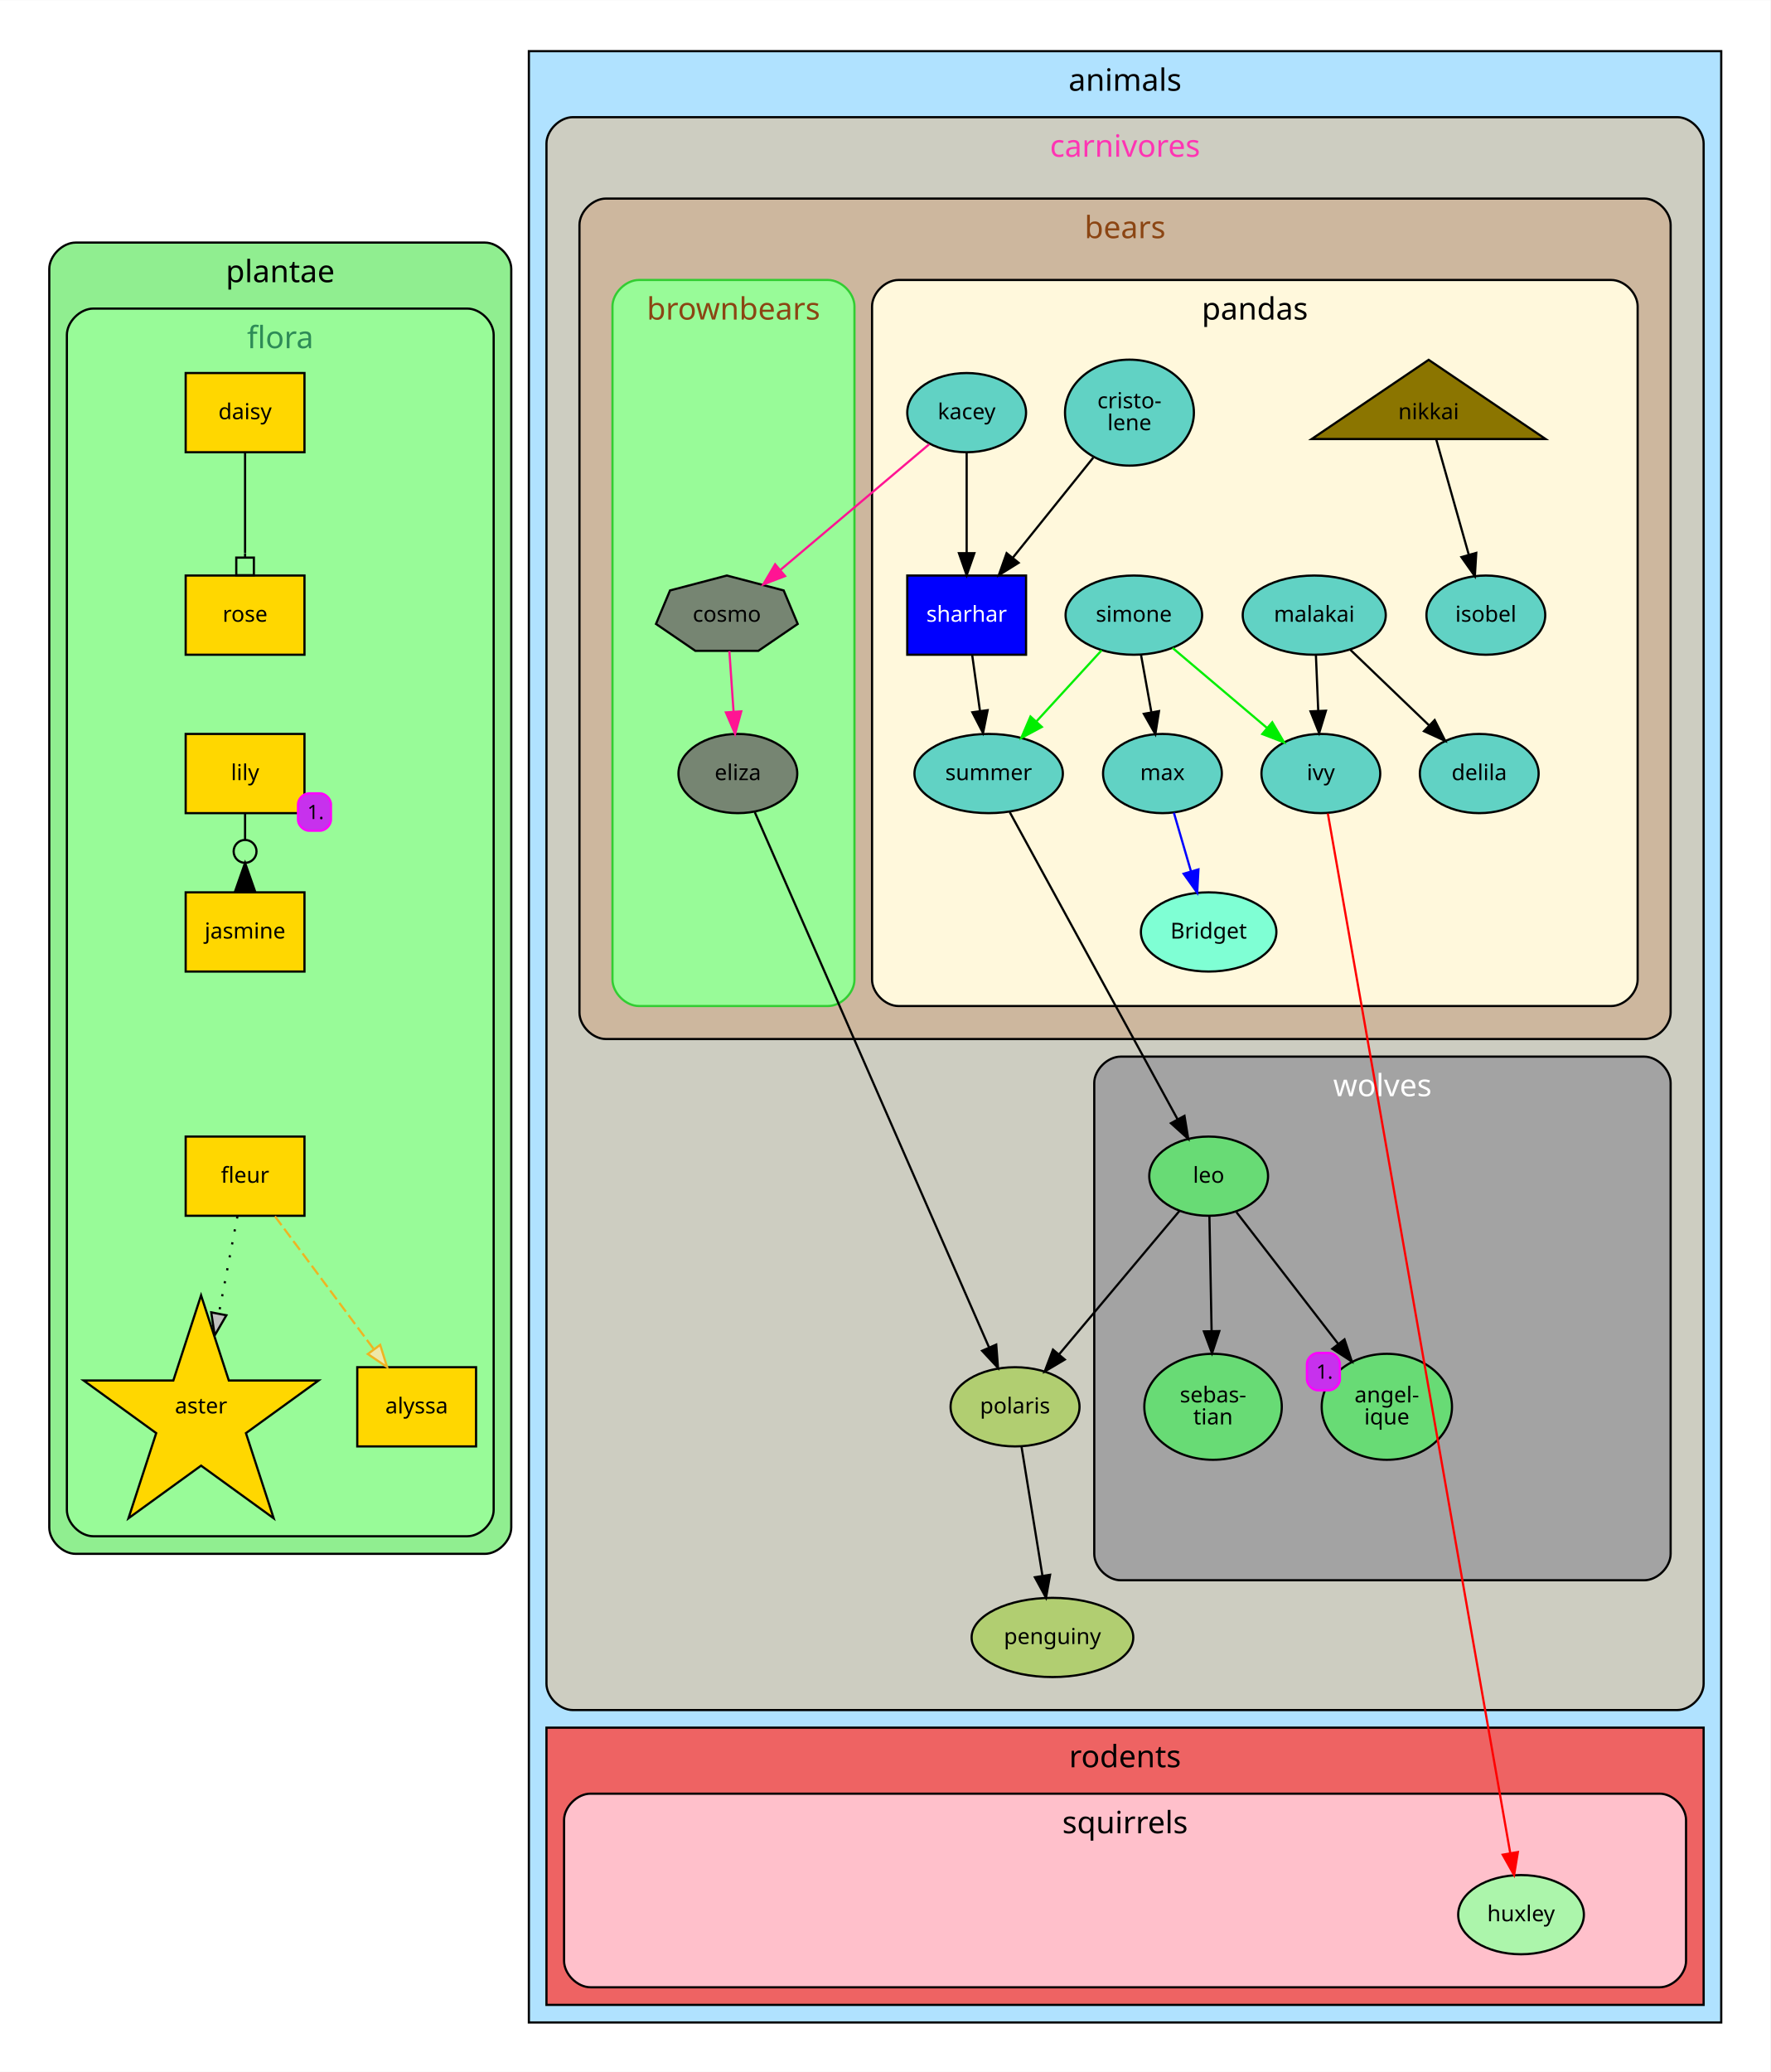
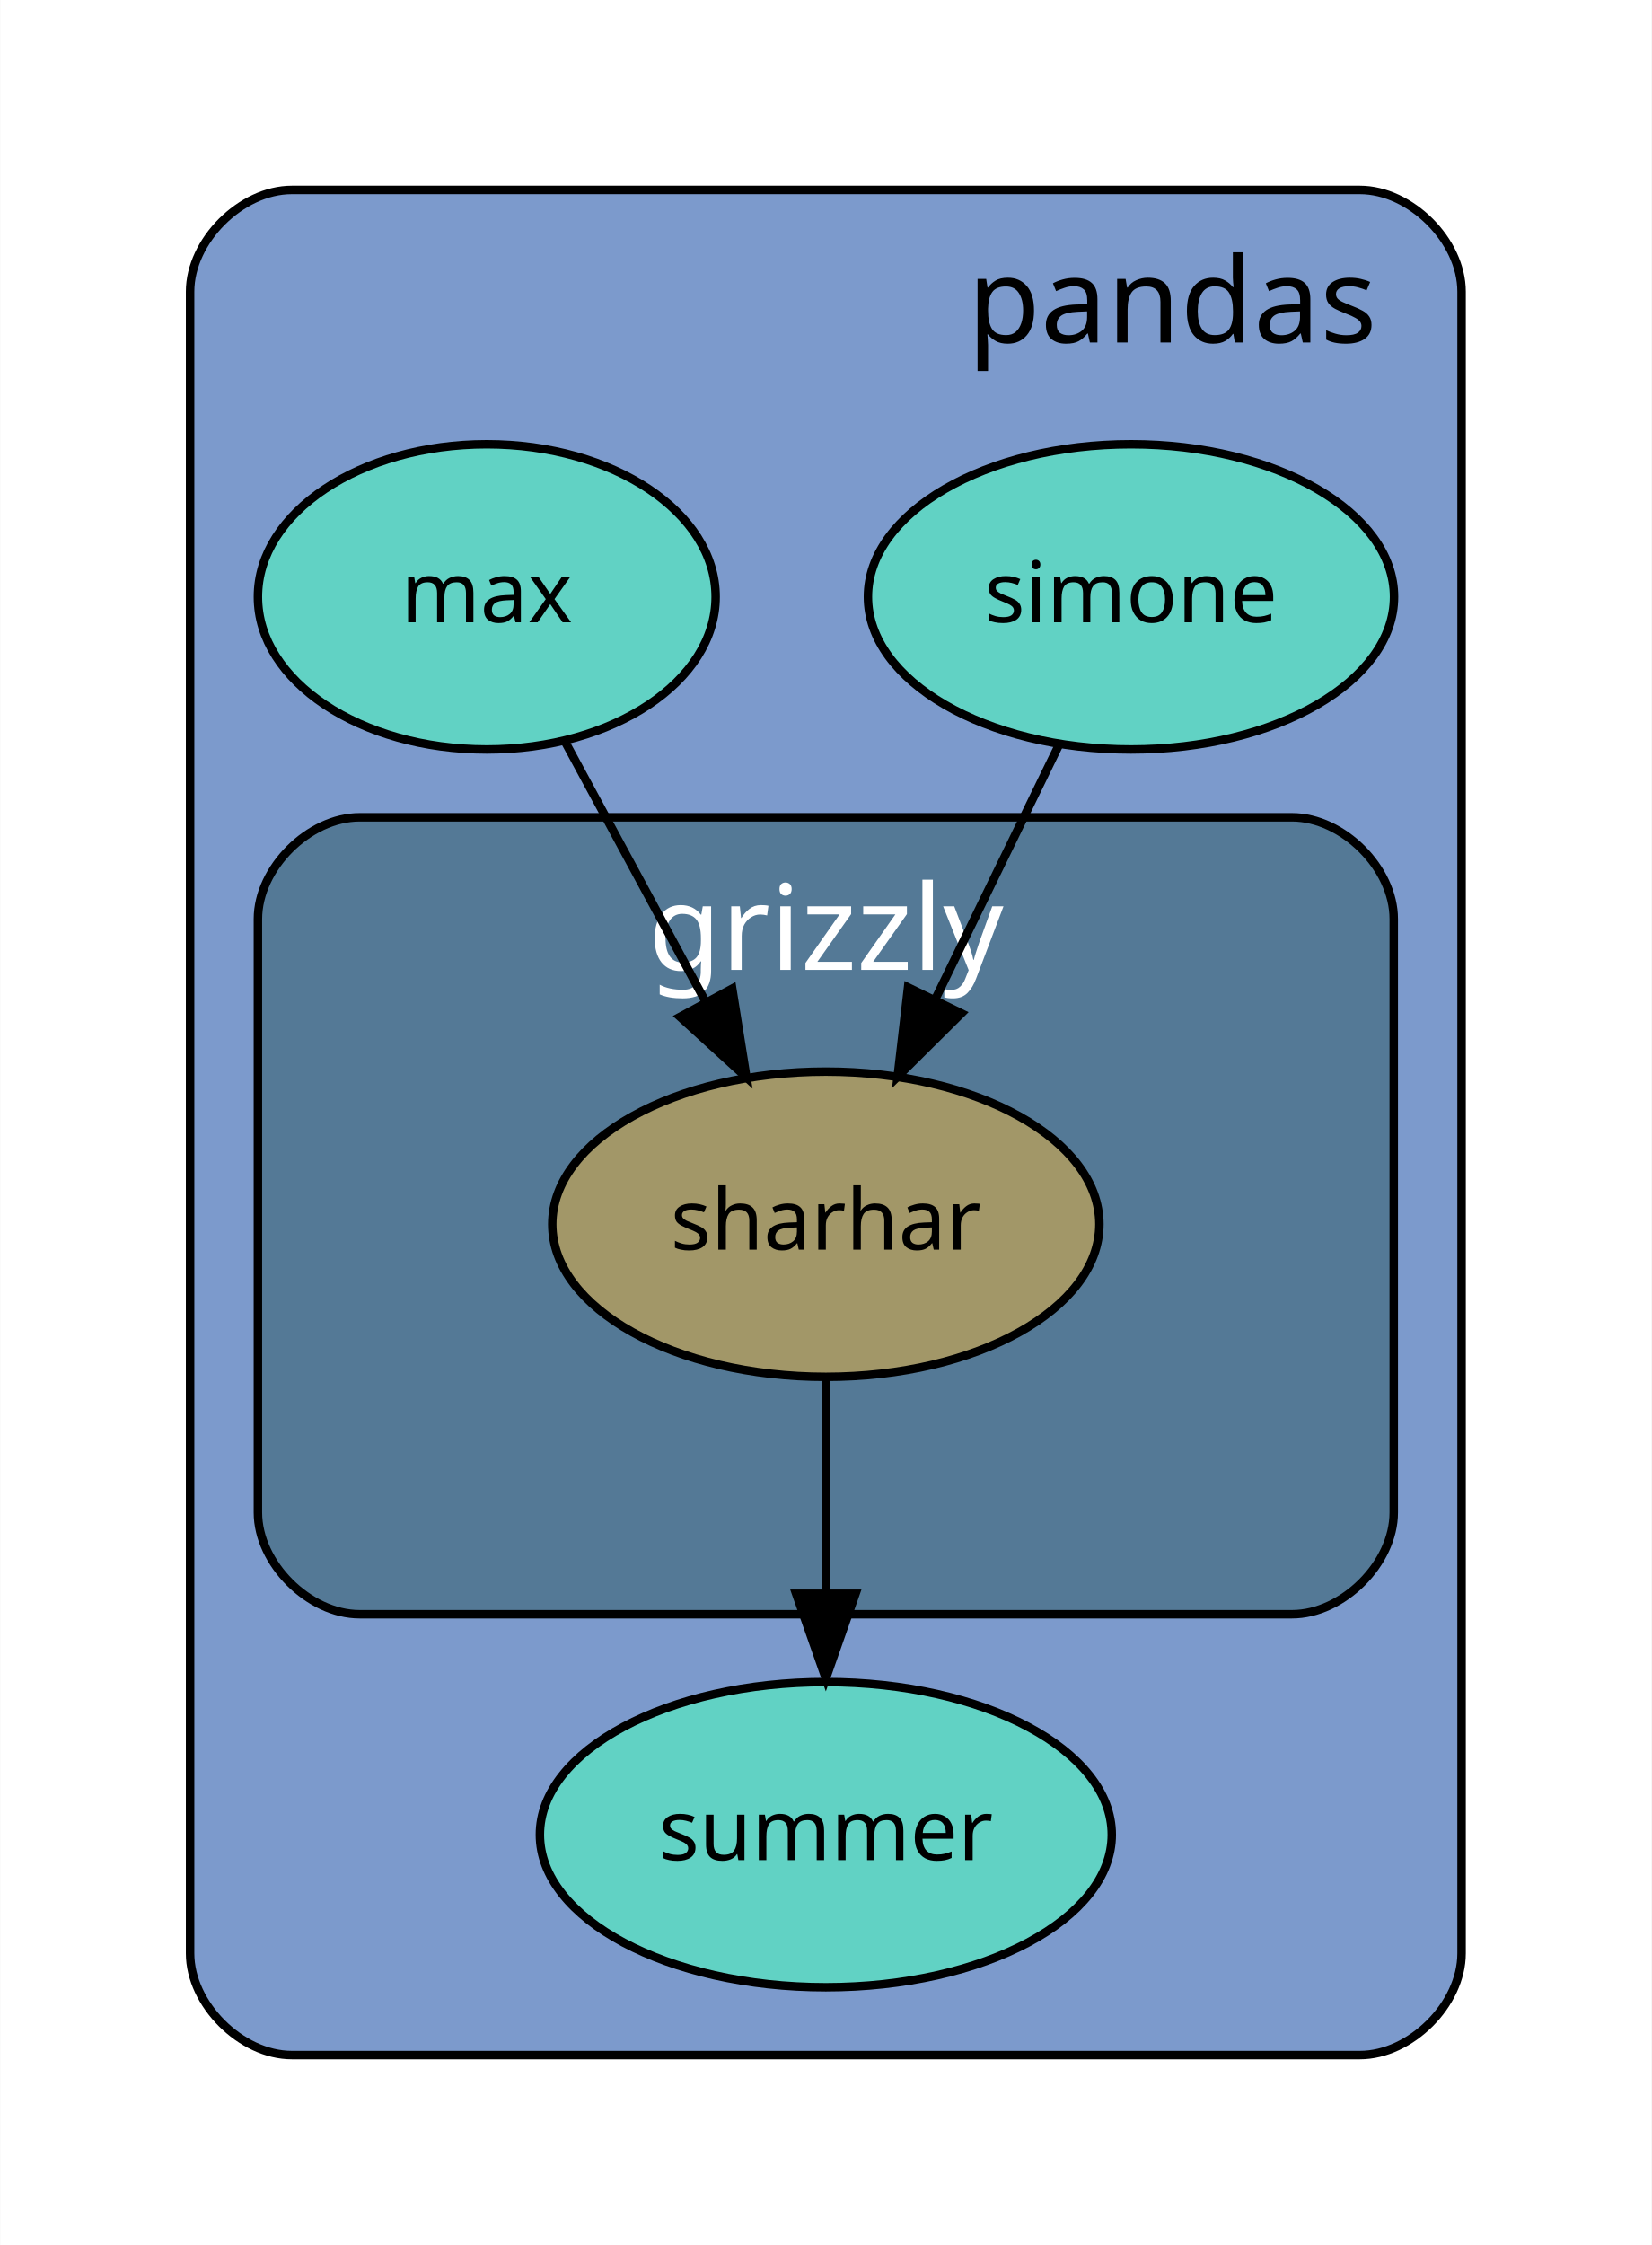
- <svg xmlns="http://www.w3.org/2000/svg" xmlns:xlink="http://www.w3.org/1999/xlink" width="805pt" height="942pt" viewBox="0.00 0.00 804.80 941.55">
-   <g id="graph0" class="graph" transform="scale(1 1) rotate(0) translate(14.4 927.1489)">
-     <polygon fill="#ffffff" stroke="transparent" points="-14.4,14.4 -14.4,-927.149 790.4,-927.149 790.4,14.4 -14.4,14.4" />
+ <svg xmlns="http://www.w3.org/2000/svg" xmlns:xlink="http://www.w3.org/1999/xlink" width="195pt" height="265pt" viewBox="0.00 0.00 194.80 264.80">
+   <g id="graph0" class="graph" transform="scale(1 1) rotate(0) translate(14.4 250.4)">
+     <polygon fill="#ffffff" stroke="transparent" points="-14.4,14.4 -14.4,-250.4 180.4,-250.4 180.4,14.4 -14.4,14.4" />
    <g id="clust1" class="cluster">
-       <polygon fill="#b0e2ff" stroke="#000000" points="226,-904 226,-8 768,-8 768,-904 226,-904" />
-       <text text-anchor="middle" x="497" y="-886" font-family="sans-serif" font-size="14.00" fill="#000000">animals</text>
+       <path fill="#7c9acc" stroke="#000000" d="M 20,-8 l 126,0 c 6 0 12 -6 12 -12 l 0,-196 c 0 -6 -6 -12 -12 -12 l -126,0 c -6 0 -12 6 -12 12 l 0,196 c 0 6 6 12 12 12" />
+       <text text-anchor="end" x="148" y="-210" font-family="sans-serif" font-size="14.00" fill="#000000">pandas</text>
    </g>
    <g id="clust2" class="cluster">
-       <path fill="#cdcdc1" stroke="#000000" d="M 246,-150 l 502,0 c 6 0 12 -6 12 -12 l 0,-700 c 0 -6 -6 -12 -12 -12 l -502,0 c -6 0 -12 6 -12 12 l 0,700 c 0 6 6 12 12 12" />
-       <text text-anchor="middle" x="497" y="-856" font-family="sans-serif" font-size="14.00" fill="#ff34b3">carnivores</text>
-     </g>
-     <g id="clust3" class="cluster">
-       <path fill="#cdb79e" stroke="#000000" d="M 261,-455 l 472,0 c 6 0 12 -6 12 -12 l 0,-358 c 0 -6 -6 -12 -12 -12 l -472,0 c -6 0 -12 6 -12 12 l 0,358 c 0 6 6 12 12 12" />
-       <text text-anchor="middle" x="497" y="-819" font-family="sans-serif" font-size="14.00" fill="#8b4513">bears</text>
-     </g>
-     <g id="clust4" class="cluster">
-       <path fill="#fff8dc" stroke="#000000" d="M 394,-470 l 324,0 c 6 0 12 -6 12 -12 l 0,-306 c 0 -6 -6 -12 -12 -12 l -324,0 c -6 0 -12 6 -12 12 l 0,306 c 0 6 6 12 12 12" />
-       <text text-anchor="middle" x="556" y="-782" font-family="sans-serif" font-size="14.00" fill="#000000">pandas</text>
-     </g>
-     <g id="clust5" class="cluster">
-       <path fill="#98fb98" stroke="#32cd32" d="M 276,-470 l 86,0 c 6 0 12 -6 12 -12 l 0,-306 c 0 -6 -6 -12 -12 -12 l -86,0 c -6 0 -12 6 -12 12 l 0,306 c 0 6 6 12 12 12" />
-       <text text-anchor="middle" x="319" y="-782" font-family="sans-serif" font-size="14.00" fill="#8b4513">brownbears</text>
-     </g>
-     <g id="clust6" class="cluster">
-       <path fill="#a3a3a3" stroke="#000000" d="M 495,-209 l 238,0 c 6 0 12 -6 12 -12 l 0,-214 c 0 -6 -6 -12 -12 -12 l -238,0 c -6 0 -12 6 -12 12 l 0,214 c 0 6 6 12 12 12" />
-       <text text-anchor="middle" x="614" y="-429" font-family="sans-serif" font-size="14.00" fill="#ffffff">wolves</text>
-     </g>
-     <g id="clust7" class="cluster">
-       <polygon fill="#ee6363" stroke="#000000" points="234,-142 234,-16 760,-16 760,-142 234,-142" />
-       <text text-anchor="middle" x="497" y="-124" font-family="sans-serif" font-size="14.00" fill="#000000">rodents</text>
-     </g>
-     <g id="clust8" class="cluster">
-       <path fill="#ffc0cb" stroke="#000000" d="M 254,-24 l 486,0 c 6 0 12 -6 12 -12 l 0,-64 c 0 -6 -6 -12 -12 -12 l -486,0 c -6 0 -12 6 -12 12 l 0,64 c 0 6 6 12 12 12" />
-       <text text-anchor="middle" x="497" y="-94" font-family="sans-serif" font-size="14.00" fill="#000000">squirrels</text>
-     </g>
-     <g id="clust9" class="cluster">
-       <path fill="#90ee90" stroke="#000000" d="M 20,-221 l 186,0 c 6 0 12 -6 12 -12 l 0,-572 c 0 -6 -6 -12 -12 -12 l -186,0 c -6 0 -12 6 -12 12 l 0,572 c 0 6 6 12 12 12" />
-       <text text-anchor="middle" x="113" y="-799" font-family="sans-serif" font-size="14.00" fill="#000000">plantae</text>
-     </g>
-     <g id="clust10" class="cluster">
-       <path fill="#98fb98" stroke="#000000" d="M 28,-229 l 170,0 c 6 0 12 -6 12 -12 l 0,-534 c 0 -6 -6 -12 -12 -12 l -170,0 c -6 0 -12 6 -12 12 l 0,534 c 0 6 6 12 12 12" />
-       <text text-anchor="middle" x="113" y="-769" font-family="sans-serif" font-size="14.00" fill="#2e8b57">flora</text>
+       <path fill="#547996" stroke="#000000" d="M 28,-60 l 110,0 c 6 0 12 -6 12 -12 l 0,-70 c 0 -6 -6 -12 -12 -12 l -110,0 c -6 0 -12 6 -12 12 l 0,70 c 0 6 6 12 12 12" />
+       <text text-anchor="middle" x="83" y="-136" font-family="sans-serif" font-size="14.00" fill="#ffffff">grizzly</text>
    </g>
    <g id="node1" class="node">
      <g id="a_node1">
-         <a xlink:title="name: delila animal: pandas" target="_blank">
-           <ellipse fill="#61d2c4" stroke="#000000" cx="658" cy="-575.666" rx="27" ry="18" />
-           <text text-anchor="middle" x="658" y="-572.666" font-family="sans-serif" font-size="10.00" fill="#000000">delila</text>
+         <a xlink:title="name: summer message: I am so sweet" target="_blank">
+           <ellipse fill="#61d2c4" stroke="#000000" cx="83" cy="-34" rx="33.734" ry="18" />
+           <text text-anchor="middle" x="83" y="-31" font-family="sans-serif" font-size="10.00" fill="#000000">summer</text>
        </a>
      </g>
    </g>
    <g id="node2" class="node">
      <g id="a_node2">
-         <a xlink:title="name: aster animal: flora" target="_blank">
-           <polygon fill="#ffd700" stroke="#000000" points="130.398,-299.793 89.606,-299.793 77,-338.499 64.394,-299.793 23.602,-299.793 56.604,-275.872 43.998,-237.167 77,-261.088 110.001,-237.167 97.396,-275.872 130.398,-299.793" />
-           <text text-anchor="middle" x="77" y="-284.833" font-family="sans-serif" font-size="10.00" fill="#000000">aster</text>
+         <a xlink:title="name: simone message: simone's tooltip" target="_blank">
+           <ellipse fill="#61d2c4" stroke="#000000" cx="119" cy="-180" rx="31.033" ry="18" />
+           <text text-anchor="middle" x="119" y="-177" font-family="sans-serif" font-size="10.00" fill="#000000">simone</text>
        </a>
      </g>
    </g>
    <g id="node3" class="node">
      <g id="a_node3">
-         <a xlink:title="name: penguiny animal: carnivores" target="_blank">
-           <ellipse fill="#b1ce71" stroke="#000000" cx="464" cy="-183" rx="36.742" ry="18" />
-           <text text-anchor="middle" x="464" y="-180" font-family="sans-serif" font-size="10.00" fill="#000000">penguiny</text>
+         <a xlink:title="name: sharhar message: I am violent" target="_blank">
+           <ellipse fill="#a29768" stroke="#000000" cx="83" cy="-106" rx="32.274" ry="18" />
+           <text text-anchor="middle" x="83" y="-103" font-family="sans-serif" font-size="10.00" fill="#000000">sharhar</text>
        </a>
      </g>
    </g>
-     <g id="node5" class="node">
-       <g id="a_node5">
-         <a xlink:title="name: huxley animal: squirrels" target="_blank">
-           <ellipse fill="#acf5ab" stroke="#000000" cx="677" cy="-57" rx="28.566" ry="18" />
-           <text text-anchor="middle" x="677" y="-54" font-family="sans-serif" font-size="10.00" fill="#000000">huxley</text>
+     <g id="edge1" class="edge">
+       <path fill="none" stroke="#000000" d="M110.469,-162.463C106.12,-153.524 100.74,-142.465 95.897,-132.511" />
+       <polygon fill="#000000" stroke="#000000" points="98.992,-130.872 91.47,-123.411 92.698,-133.935 98.992,-130.872" />
+     </g>
+     <g id="edge2" class="edge">
+       <path fill="none" stroke="#000000" d="M83,-87.831C83,-80.131 83,-70.974 83,-62.417" />
+       <polygon fill="#000000" stroke="#000000" points="86.5,-62.413 83,-52.413 79.5,-62.413 86.5,-62.413" />
+     </g>
+     <g id="node4" class="node">
+       <g id="a_node4">
+         <a xlink:title="name: max message: max's message" target="_blank">
+           <ellipse fill="#61d2c4" stroke="#000000" cx="43" cy="-180" rx="27" ry="18" />
+           <text text-anchor="middle" x="43" y="-177" font-family="sans-serif" font-size="10.00" fill="#000000">max</text>
        </a>
      </g>
    </g>
-     <g id="node4" class="node">
-       <g id="a_node4">
-         <a xlink:title="name: sebas-+tian animal: wolves" target="_blank">
-           <ellipse fill="#68db75" stroke="#000000" cx="537" cy="-287.833" rx="31.247" ry="24.083" />
-           <text text-anchor="middle" x="537" y="-289.833" font-family="sans-serif" font-size="10.00" fill="#000000">sebas-</text>
-           <text text-anchor="middle" x="537" y="-279.833" font-family="sans-serif" font-size="10.00" fill="#000000">tian</text>
-         </a>
-       </g>
-     </g>
-     <g id="node6" class="node">
-       <g id="a_node6">
-         <a xlink:title="name: jasmine animal: flora" target="_blank">
-           <polygon fill="#ffd700" stroke="#000000" points="124,-521.666 70,-521.666 70,-485.666 124,-485.666 124,-521.666" />
-           <text text-anchor="middle" x="97" y="-500.666" font-family="sans-serif" font-size="10.00" fill="#000000">jasmine</text>
-         </a>
-       </g>
-     </g>
-     <g id="node16" class="node">
-       <g id="a_node16">
-         <a xlink:title="name: fleur animal: flora" target="_blank">
-           <polygon fill="#ffd700" stroke="#000000" points="124,-410.666 70,-410.666 70,-374.666 124,-374.666 124,-410.666" />
-           <text text-anchor="middle" x="97" y="-389.666" font-family="sans-serif" font-size="10.00" fill="#000000">fleur</text>
-         </a>
-       </g>
-     </g>
-     <g id="node7" class="node">
-       <g id="a_node7">
-         <a xlink:title="name: nikkai animal: pandas" target="_blank">
-           <polygon fill="#8b7500" stroke="#000000" points="635,-763.707 581.832,-727.707 688.168,-727.707 635,-763.707" />
-           <text text-anchor="middle" x="635" y="-736.707" font-family="sans-serif" font-size="10.00" fill="#000000">nikkai</text>
-         </a>
-       </g>
-     </g>
-     <g id="node18" class="node">
-       <g id="a_node18">
-         <a xlink:title="name: isobel animal: pandas" target="_blank">
-           <ellipse fill="#61d2c4" stroke="#000000" cx="661" cy="-647.666" rx="27" ry="18" />
-           <text text-anchor="middle" x="661" y="-644.666" font-family="sans-serif" font-size="10.00" fill="#000000">isobel</text>
-         </a>
-       </g>
-     </g>
-     <g id="edge4" class="edge">
-       <path fill="none" stroke="#000000" d="M638.399,-727.674C642.15,-714.395 648.311,-692.586 653.254,-675.088" />
-       <polygon fill="#000000" stroke="#000000" points="656.645,-675.956 655.996,-665.381 649.909,-674.053 656.645,-675.956" />
-     </g>
-     <g id="node8" class="node">
-       <g id="a_node8">
-         <a xlink:title="name: angel-+ique animal: wolves" target="_blank">
-           <ellipse fill="#68db75" stroke="#000000" cx="616" cy="-287.833" rx="29.611" ry="24.083" />
-           <text text-anchor="middle" x="616" y="-289.833" font-family="sans-serif" font-size="10.00" fill="#000000">angel-</text>
-           <text text-anchor="middle" x="616" y="-279.833" font-family="sans-serif" font-size="10.00" fill="#000000">ique</text>
-         </a>
-       </g>
-     </g>
-     <g id="node23" class="node">
-       <g id="a_node23">
-         <a xlink:title="name: lily animal: flora" target="_blank">
-           <polygon fill="#ffd700" stroke="#000000" points="124,-593.666 70,-593.666 70,-557.666 124,-557.666 124,-593.666" />
-           <text text-anchor="middle" x="97" y="-572.666" font-family="sans-serif" font-size="10.00" fill="#000000">lily</text>
-         </a>
-       </g>
-     </g>
-     <g id="edge6" class="edge">
-       <path fill="none" stroke="transparent" stroke-dasharray="1,5" d="M591.537,-301.4C507.757,-347.864 232.091,-500.745 132.933,-555.738" />
-       <polygon fill="transparent" stroke="transparent" points="131.221,-552.685 124.173,-560.596 134.616,-558.807 131.221,-552.685" />
-       <path fill="#c731ed" stroke="transparent" d="M126.046,-549.671C126.046,-549.671 131.046,-549.671 131.046,-549.671 133.546,-549.671 136.046,-552.171 136.046,-554.671 136.046,-554.671 136.046,-561.671 136.046,-561.671 136.046,-564.171 133.546,-566.671 131.046,-566.671 131.046,-566.671 126.046,-566.671 126.046,-566.671 123.546,-566.671 121.046,-564.171 121.046,-561.671 121.046,-561.671 121.046,-554.671 121.046,-554.671 121.046,-552.171 123.546,-549.671 126.046,-549.671" />
-       <text text-anchor="start" x="125.293" y="-554.971" font-family="sans-serif" font-size="9.00" fill="#000000">1.</text>
-       <path fill="none" stroke="#ff00ff" d="M126.046,-549.671C126.046,-549.671 131.046,-549.671 131.046,-549.671 133.546,-549.671 136.046,-552.171 136.046,-554.671 136.046,-554.671 136.046,-561.671 136.046,-561.671 136.046,-564.171 133.546,-566.671 131.046,-566.671 131.046,-566.671 126.046,-566.671 126.046,-566.671 123.546,-566.671 121.046,-564.171 121.046,-561.671 121.046,-561.671 121.046,-554.671 121.046,-554.671 121.046,-552.171 123.546,-549.671 126.046,-549.671" />
-       <path fill="#c731ed" stroke="transparent" d="M584.664,-295.325C584.664,-295.325 589.664,-295.325 589.664,-295.325 592.164,-295.325 594.664,-297.825 594.664,-300.325 594.664,-300.325 594.664,-307.325 594.664,-307.325 594.664,-309.825 592.164,-312.325 589.664,-312.325 589.664,-312.325 584.664,-312.325 584.664,-312.325 582.164,-312.325 579.664,-309.825 579.664,-307.325 579.664,-307.325 579.664,-300.325 579.664,-300.325 579.664,-297.825 582.164,-295.325 584.664,-295.325" />
-       <text text-anchor="start" x="583.911" y="-300.625" font-family="sans-serif" font-size="9.00" fill="#000000">1.</text>
-       <path fill="none" stroke="#ff00ff" d="M584.664,-295.325C584.664,-295.325 589.664,-295.325 589.664,-295.325 592.164,-295.325 594.664,-297.825 594.664,-300.325 594.664,-300.325 594.664,-307.325 594.664,-307.325 594.664,-309.825 592.164,-312.325 589.664,-312.325 589.664,-312.325 584.664,-312.325 584.664,-312.325 582.164,-312.325 579.664,-309.825 579.664,-307.325 579.664,-307.325 579.664,-300.325 579.664,-300.325 579.664,-297.825 582.164,-295.325 584.664,-295.325" />
-     </g>
-     <g id="node9" class="node">
-       <g id="a_node9">
-         <a xlink:title="name: eliza animal: brownbears" target="_blank">
-           <ellipse fill="#768572" stroke="#000000" cx="321" cy="-575.666" rx="27" ry="18" />
-           <text text-anchor="middle" x="321" y="-572.666" font-family="sans-serif" font-size="10.00" fill="#000000">eliza</text>
-         </a>
-       </g>
-     </g>
-     <g id="node19" class="node">
-       <g id="a_node19">
-         <a xlink:title="name: polaris animal: carnivores" target="_blank">
-           <ellipse fill="#b1ce71" stroke="#000000" cx="447" cy="-287.833" rx="29.306" ry="18" />
-           <text text-anchor="middle" x="447" y="-284.833" font-family="sans-serif" font-size="10.00" fill="#000000">polaris</text>
-         </a>
-       </g>
-     </g>
-     <g id="edge8" class="edge">
-       <path fill="none" stroke="#000000" d="M328.692,-558.094C349.956,-509.518 409.644,-373.168 435.175,-314.847" />
-       <polygon fill="#000000" stroke="#000000" points="438.444,-316.105 439.248,-305.541 432.032,-313.298 438.444,-316.105" />
-     </g>
-     <g id="node10" class="node">
-       <g id="a_node10">
-         <a xlink:title="name: malakai animal: pandas" target="_blank">
-           <ellipse fill="#61d2c4" stroke="#000000" cx="583" cy="-647.666" rx="32.513" ry="18" />
-           <text text-anchor="middle" x="583" y="-644.666" font-family="sans-serif" font-size="10.00" fill="#000000">malakai</text>
-         </a>
-       </g>
-     </g>
-     <g id="edge9" class="edge">
-       <path fill="none" stroke="#000000" d="M599.274,-632.043C609.806,-621.932 623.668,-608.625 635.279,-597.478" />
-       <polygon fill="#000000" stroke="#000000" points="637.737,-599.97 642.527,-590.52 632.889,-594.92 637.737,-599.97" />
-     </g>
-     <g id="node27" class="node">
-       <g id="a_node27">
-         <a xlink:title="name: ivy animal: pandas" target="_blank">
-           <ellipse fill="#61d2c4" stroke="#000000" cx="586" cy="-575.666" rx="27" ry="18" />
-           <text text-anchor="middle" x="586" y="-572.666" font-family="sans-serif" font-size="10.00" fill="#000000">ivy</text>
-         </a>
-       </g>
-     </g>
-     <g id="edge10" class="edge">
-       <path fill="none" stroke="#000000" d="M583.757,-629.497C584.078,-621.797 584.459,-612.64 584.816,-604.082" />
-       <polygon fill="#000000" stroke="#000000" points="588.313,-604.216 585.233,-594.079 581.319,-603.924 588.313,-604.216" />
-     </g>
-     <g id="node11" class="node">
-       <g id="a_node11">
-         <a xlink:title="name: max animal: pandas" target="_blank">
-           <ellipse fill="#61d2c4" stroke="#000000" cx="514" cy="-575.666" rx="27" ry="18" />
-           <text text-anchor="middle" x="514" y="-572.666" font-family="sans-serif" font-size="10.00" fill="#000000">max</text>
-         </a>
-       </g>
-     </g>
-     <g id="node12" class="node">
-       <g id="a_node12">
-         <a xlink:title="name: Bridget animal: pandas" target="_blank">
-           <ellipse fill="#7fffd4" stroke="#000000" cx="535" cy="-503.666" rx="30.793" ry="18" />
-           <text text-anchor="middle" x="535" y="-500.666" font-family="sans-serif" font-size="10.00" fill="#000000">Bridget</text>
-         </a>
-       </g>
-     </g>
-     <g id="edge11" class="edge">
-       <path fill="none" stroke="#0000ff" d="M519.191,-557.868C521.538,-549.82 524.366,-540.124 526.977,-531.172" />
-       <polygon fill="#0000ff" stroke="#0000ff" points="530.356,-532.088 529.796,-521.508 523.636,-530.128 530.356,-532.088" />
-     </g>
-     <g id="node24" class="node">
-       <g id="a_node24">
-         <a xlink:title="name: leo animal: wolves" target="_blank">
-           <ellipse fill="#68db75" stroke="#000000" cx="535" cy="-392.666" rx="27" ry="18" />
-           <text text-anchor="middle" x="535" y="-389.666" font-family="sans-serif" font-size="10.00" fill="#000000">leo</text>
-         </a>
-       </g>
-     </g>
-     <g id="node13" class="node">
-       <g id="a_node13">
-         <a xlink:title="name: simone animal: pandas" target="_blank">
-           <ellipse fill="#61d2c4" stroke="#000000" cx="501" cy="-647.666" rx="31.033" ry="18" />
-           <text text-anchor="middle" x="501" y="-644.666" font-family="sans-serif" font-size="10.00" fill="#000000">simone</text>
-         </a>
-       </g>
-     </g>
-     <g id="edge14" class="edge">
-       <path fill="none" stroke="#000000" d="M504.28,-629.497C505.692,-621.678 507.375,-612.358 508.94,-603.688" />
-       <polygon fill="#000000" stroke="#000000" points="512.433,-604.042 510.766,-593.579 505.544,-602.798 512.433,-604.042" />
-     </g>
-     <g id="node26" class="node">
-       <g id="a_node26">
-         <a xlink:title="name: summer animal: pandas" target="_blank">
-           <ellipse fill="#61d2c4" stroke="#000000" cx="435" cy="-575.666" rx="33.734" ry="18" />
-           <text text-anchor="middle" x="435" y="-572.666" font-family="sans-serif" font-size="10.00" fill="#000000">summer</text>
-         </a>
-       </g>
-     </g>
-     <g id="edge15" class="edge">
-       <path fill="none" stroke="#00ee00" d="M486.353,-631.687C477.613,-622.152 466.354,-609.87 456.607,-599.237" />
-       <polygon fill="#00ee00" stroke="#00ee00" points="459.172,-596.856 449.835,-591.849 454.012,-601.586 459.172,-596.856" />
-     </g>
-     <g id="edge16" class="edge">
-       <path fill="none" stroke="#00ee00" d="M518.612,-632.747C531.051,-622.211 547.881,-607.955 561.61,-596.326" />
-       <polygon fill="#00ee00" stroke="#00ee00" points="563.91,-598.964 569.278,-589.83 559.385,-593.623 563.91,-598.964" />
-     </g>
-     <g id="node14" class="node">
-       <g id="a_node14">
-         <a xlink:title="name: cosmo animal: brownbears" target="_blank">
-           <polygon fill="#768572" stroke="#000000" points="348.207,-643.66 341.828,-658.888 316,-665.666 290.172,-658.888 283.793,-643.66 301.666,-631.448 330.334,-631.448 348.207,-643.66" />
-           <text text-anchor="middle" x="316" y="-644.666" font-family="sans-serif" font-size="10.00" fill="#000000">cosmo</text>
-         </a>
-       </g>
-     </g>
-     <g id="edge17" class="edge">
-       <path fill="none" stroke="#ff1493" d="M317.135,-631.328C317.7,-623.188 318.399,-613.115 319.047,-603.784" />
-       <polygon fill="#ff1493" stroke="#ff1493" points="322.546,-603.927 319.747,-593.708 315.563,-603.441 322.546,-603.927" />
-     </g>
-     <g id="node15" class="node">
-       <g id="a_node15">
-         <a xlink:title="name: sharhar animal: pandas" target="_blank">
-           <polygon fill="#0000ff" stroke="#000000" points="452,-665.666 398,-665.666 398,-629.666 452,-629.666 452,-665.666" />
-           <text text-anchor="middle" x="425" y="-644.666" font-family="sans-serif" font-size="10.00" fill="#ffffff">sharhar</text>
-         </a>
-       </g>
-     </g>
-     <g id="edge18" class="edge">
-       <path fill="none" stroke="#000000" d="M427.523,-629.497C428.593,-621.797 429.865,-612.64 431.053,-604.082" />
-       <polygon fill="#000000" stroke="#000000" points="434.534,-604.465 432.443,-594.079 427.6,-603.502 434.534,-604.465" />
-     </g>
-     <g id="edge19" class="edge">
-       <path fill="none" stroke="#000000" stroke-dasharray="1,5" d="M93.516,-374.405C91.184,-362.182 88.015,-345.57 85.076,-330.166" />
-       <polygon fill="#c0c0c0" stroke="#000000" points="88.501,-329.443 83.189,-320.276 81.626,-330.755 88.501,-329.443" />
-     </g>
-     <g id="node17" class="node">
-       <g id="a_node17">
-         <a xlink:title="name: alyssa animal: flora" target="_blank">
-           <polygon fill="#ffd700" stroke="#000000" points="202,-305.833 148,-305.833 148,-269.833 202,-269.833 202,-305.833" />
-           <text text-anchor="middle" x="175" y="-284.833" font-family="sans-serif" font-size="10.00" fill="#000000">alyssa</text>
-         </a>
-       </g>
-     </g>
-     <g id="edge20" class="edge">
-       <path fill="none" stroke="#eeb422" stroke-dasharray="5,2" d="M110.587,-374.405C123.001,-357.719 141.502,-332.854 155.495,-314.048" />
-       <polygon fill="#eee8aa" stroke="#eeb422" points="158.408,-315.996 161.569,-305.884 152.792,-311.818 158.408,-315.996" />
-     </g>
-     <g id="edge21" class="edge">
-       <path fill="none" stroke="#000000" d="M449.961,-269.572C452.582,-253.413 456.446,-229.581 459.458,-211.011" />
-       <polygon fill="#000000" stroke="#000000" points="462.927,-211.483 461.073,-201.051 456.017,-210.362 462.927,-211.483" />
-     </g>
-     <g id="node20" class="node">
-       <g id="a_node20">
-         <a xlink:title="name: rose animal: flora" target="_blank">
-           <polygon fill="#ffd700" stroke="#000000" points="124,-665.666 70,-665.666 70,-629.666 124,-629.666 124,-665.666" />
-           <text text-anchor="middle" x="97" y="-644.666" font-family="sans-serif" font-size="10.00" fill="#000000">rose</text>
-         </a>
-       </g>
-     </g>
-     <g id="node21" class="node">
-       <g id="a_node21">
-         <a xlink:title="name: cristo-+lene animal: pandas" target="_blank">
-           <ellipse fill="#61d2c4" stroke="#000000" cx="499" cy="-739.707" rx="29.297" ry="24.083" />
-           <text text-anchor="middle" x="499" y="-741.707" font-family="sans-serif" font-size="10.00" fill="#000000">cristo-</text>
-           <text text-anchor="middle" x="499" y="-731.707" font-family="sans-serif" font-size="10.00" fill="#000000">lene</text>
-         </a>
-       </g>
-     </g>
-     <g id="edge23" class="edge">
-       <path fill="none" stroke="#000000" d="M482.577,-719.28C471.827,-705.91 457.68,-688.314 446.1,-673.91" />
-       <polygon fill="#000000" stroke="#000000" points="448.616,-671.454 439.623,-665.854 443.161,-675.84 448.616,-671.454" />
-     </g>
-     <g id="node22" class="node">
-       <g id="a_node22">
-         <a xlink:title="name: kacey animal: pandas" target="_blank">
-           <ellipse fill="#61d2c4" stroke="#000000" cx="425" cy="-739.707" rx="27" ry="18" />
-           <text text-anchor="middle" x="425" y="-736.707" font-family="sans-serif" font-size="10.00" fill="#000000">kacey</text>
-         </a>
-       </g>
-     </g>
-     <g id="edge24" class="edge">
-       <path fill="none" stroke="#ff1493" d="M407.969,-725.326C389.785,-709.971 360.817,-685.51 340.254,-668.146" />
-       <polygon fill="#ff1493" stroke="#ff1493" points="342.453,-665.422 332.555,-661.645 337.937,-670.771 342.453,-665.422" />
-     </g>
-     <g id="edge25" class="edge">
-       <path fill="none" stroke="#000000" d="M425,-721.523C425,-708.538 425,-690.818 425,-675.99" />
-       <polygon fill="#000000" stroke="#000000" points="428.5,-675.812 425,-665.812 421.5,-675.812 428.5,-675.812" />
-     </g>
-     <g id="edge26" class="edge">
-       <path fill="none" stroke="#000000" d="M97,-557.497C97,-553.774 97,-549.71 97,-545.538" />
-       <polygon fill="#000000" stroke="#000000" points="101.55,-522.079 97,-535.079 92.45,-522.079 101.55,-522.079" />
-       <ellipse fill="none" stroke="#000000" cx="97" cy="-540.279" rx="5.2" ry="5.2" />
-     </g>
-     <g id="edge27" class="edge">
-       <path fill="none" stroke="#000000" d="M535.348,-374.405C535.621,-360.123 536.008,-339.847 536.338,-322.509" />
-       <polygon fill="#000000" stroke="#000000" points="539.844,-322.237 536.536,-312.172 532.846,-322.103 539.844,-322.237" />
-     </g>
-     <g id="edge28" class="edge">
-       <path fill="none" stroke="#000000" d="M547.656,-376.286C559.982,-360.334 578.975,-335.751 593.814,-316.546" />
-       <polygon fill="#000000" stroke="#000000" points="596.749,-318.472 600.094,-308.419 591.21,-314.192 596.749,-318.472" />
-     </g>
-     <g id="edge29" class="edge">
-       <path fill="none" stroke="#000000" d="M521.635,-376.744C507.098,-359.426 483.704,-331.557 466.982,-311.637" />
-       <polygon fill="#000000" stroke="#000000" points="469.601,-309.313 460.491,-303.904 464.24,-313.814 469.601,-309.313" />
-     </g>
-     <g id="node25" class="node">
-       <g id="a_node25">
-         <a xlink:title="name: daisy animal: flora" target="_blank">
-           <polygon fill="#ffd700" stroke="#000000" points="124,-757.707 70,-757.707 70,-721.707 124,-721.707 124,-757.707" />
-           <text text-anchor="middle" x="97" y="-736.707" font-family="sans-serif" font-size="10.00" fill="#000000">daisy</text>
-         </a>
-       </g>
-     </g>
-     <g id="edge30" class="edge">
-       <path fill="none" stroke="#000000" d="M97,-721.523C97,-708.538 97,-690.818 97,-675.99" />
-       <polygon fill="none" stroke="#000000" points="93,-665.812 101,-665.812 101,-673.812 93,-673.812 93,-665.812" />
-       <polyline fill="none" stroke="#000000" points="97,-673.812 97,-675.812 " />
-     </g>
-     <g id="edge32" class="edge">
-       <path fill="none" stroke="#000000" d="M444.588,-558.119C462.299,-525.708 500.216,-456.321 520.874,-418.516" />
-       <polygon fill="#000000" stroke="#000000" points="524.008,-420.08 525.732,-409.627 517.865,-416.724 524.008,-420.08" />
-     </g>
-     <g id="edge33" class="edge">
-       <path fill="none" stroke="#ff0000" d="M589.185,-557.51C602.74,-480.252 655.677,-178.536 672.108,-84.884" />
-       <polygon fill="#ff0000" stroke="#ff0000" points="675.56,-85.463 673.841,-75.008 668.665,-84.253 675.56,-85.463" />
+     <g id="edge3" class="edge">
+       <path fill="none" stroke="#000000" d="M52.277,-162.837C57.19,-153.749 63.327,-142.395 68.822,-132.229" />
+       <polygon fill="#000000" stroke="#000000" points="71.958,-133.788 73.634,-123.326 65.8,-130.459 71.958,-133.788" />
    </g>
  </g>
</svg>
